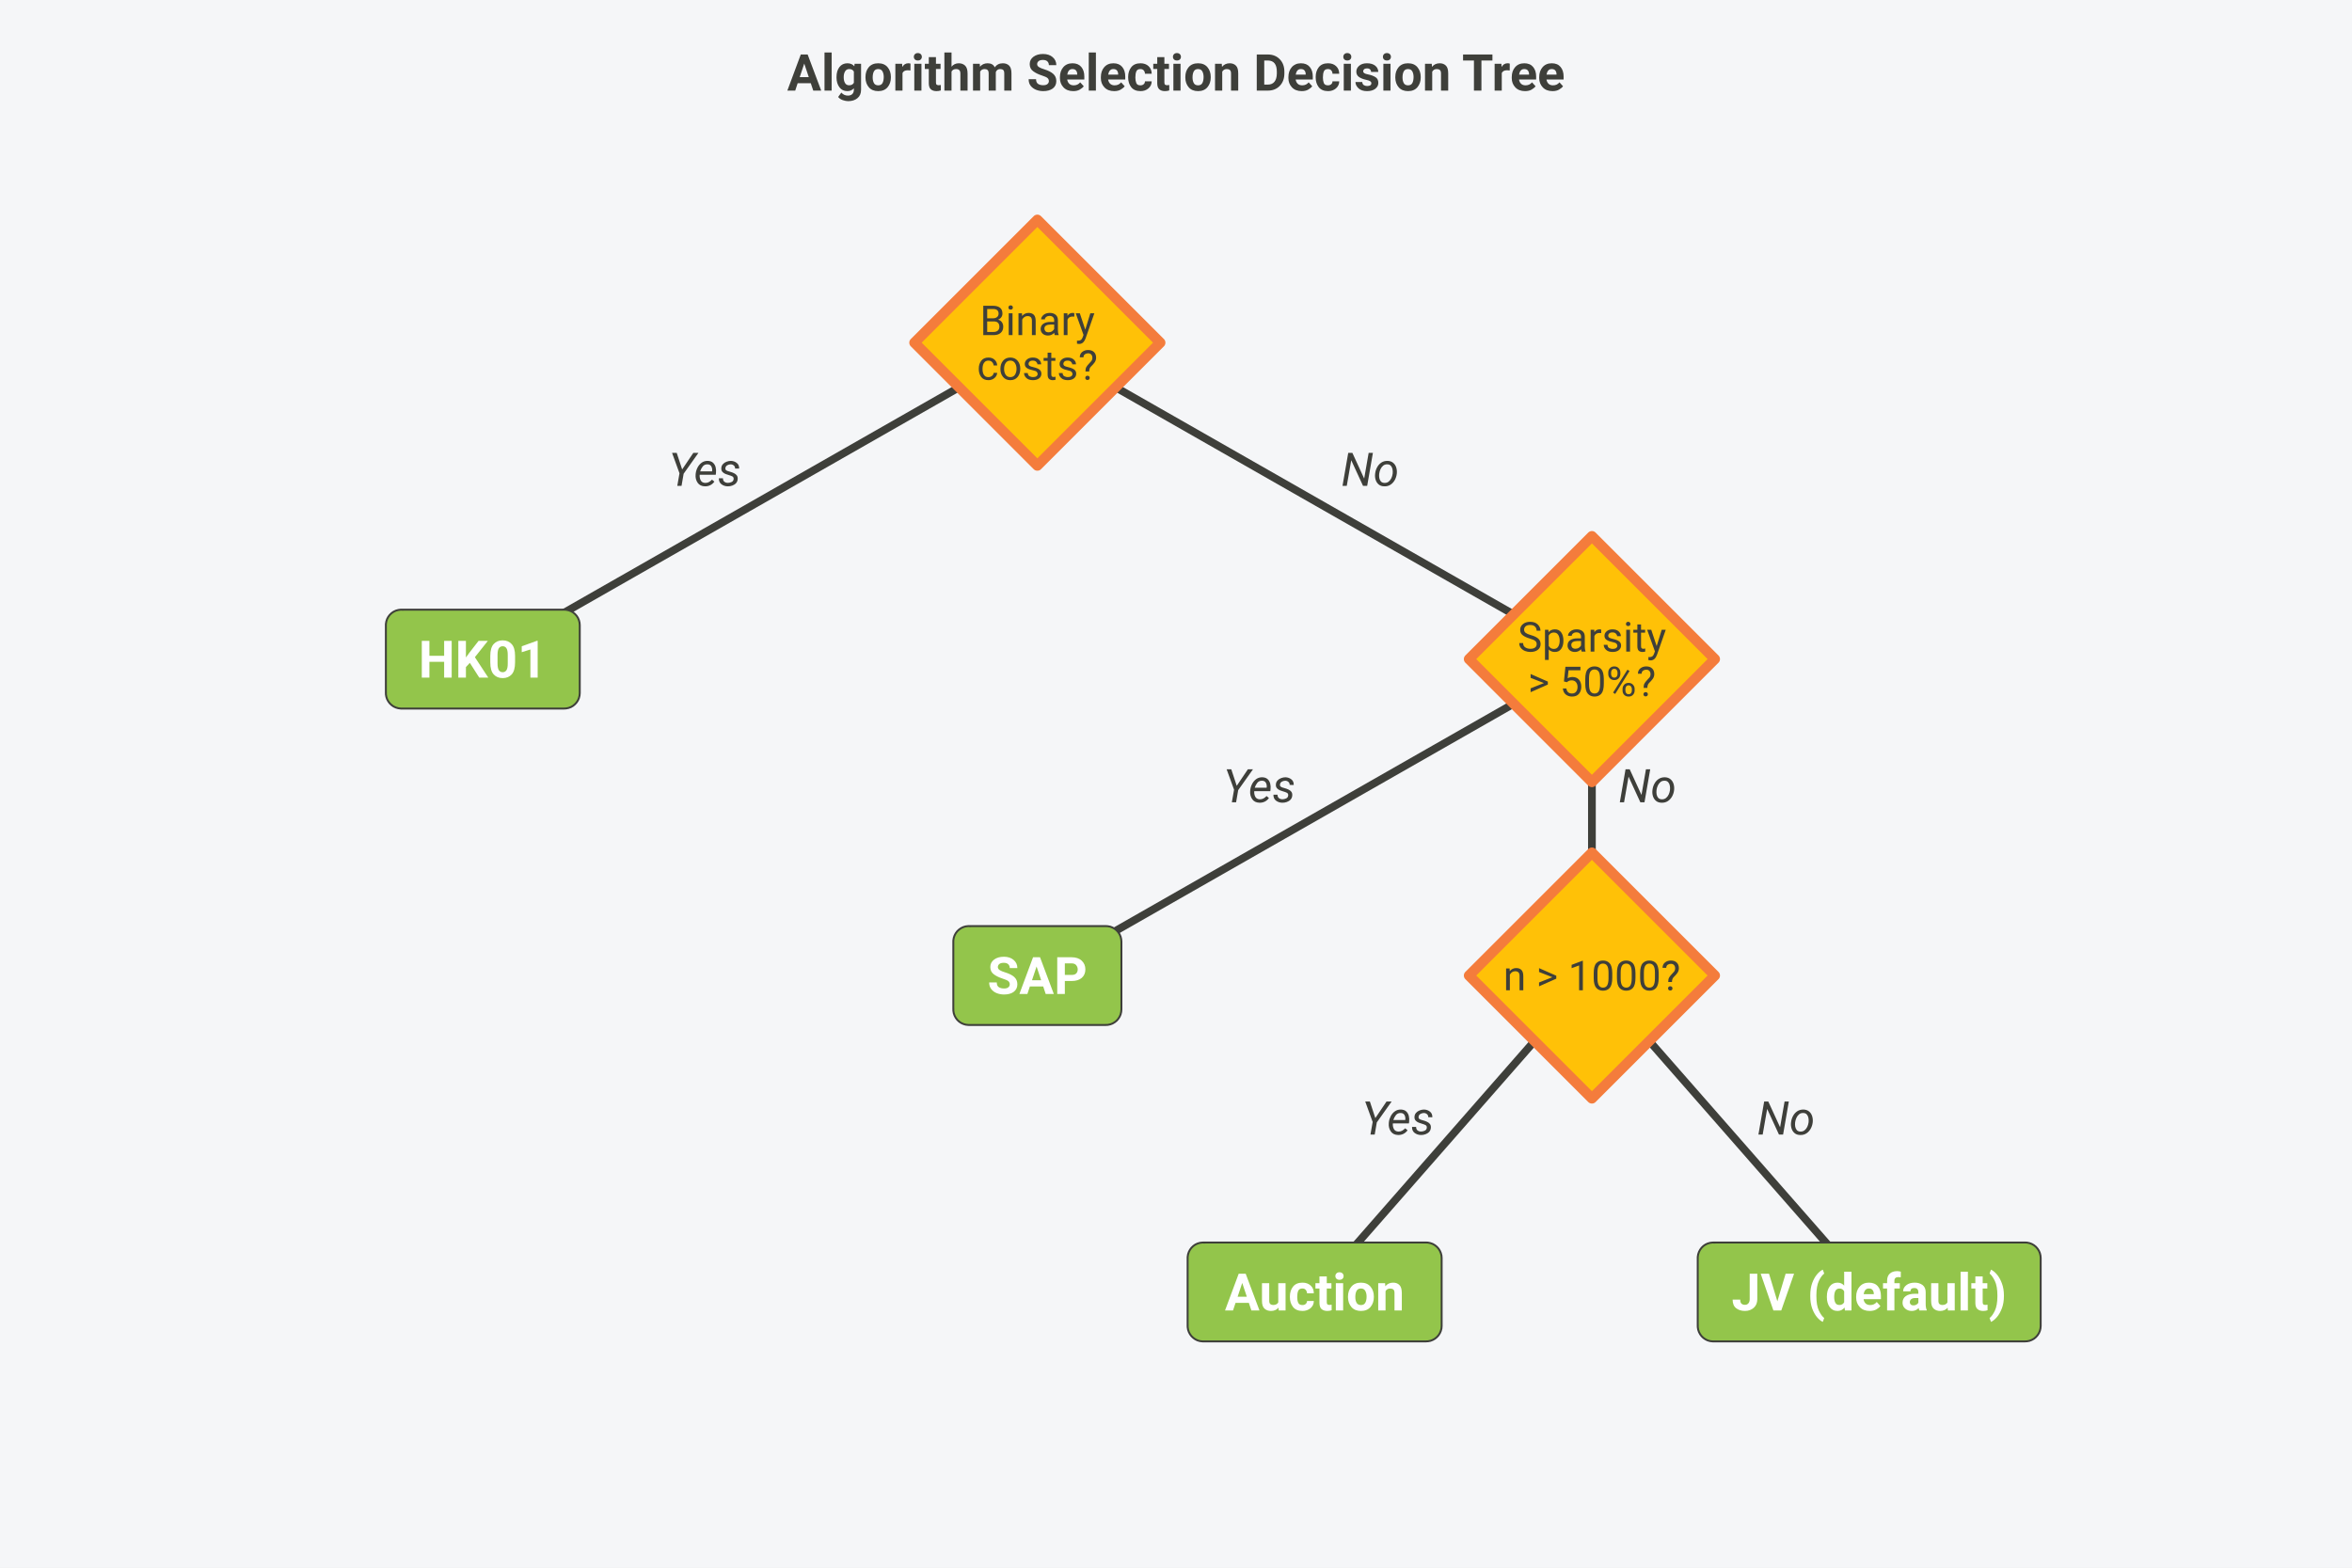
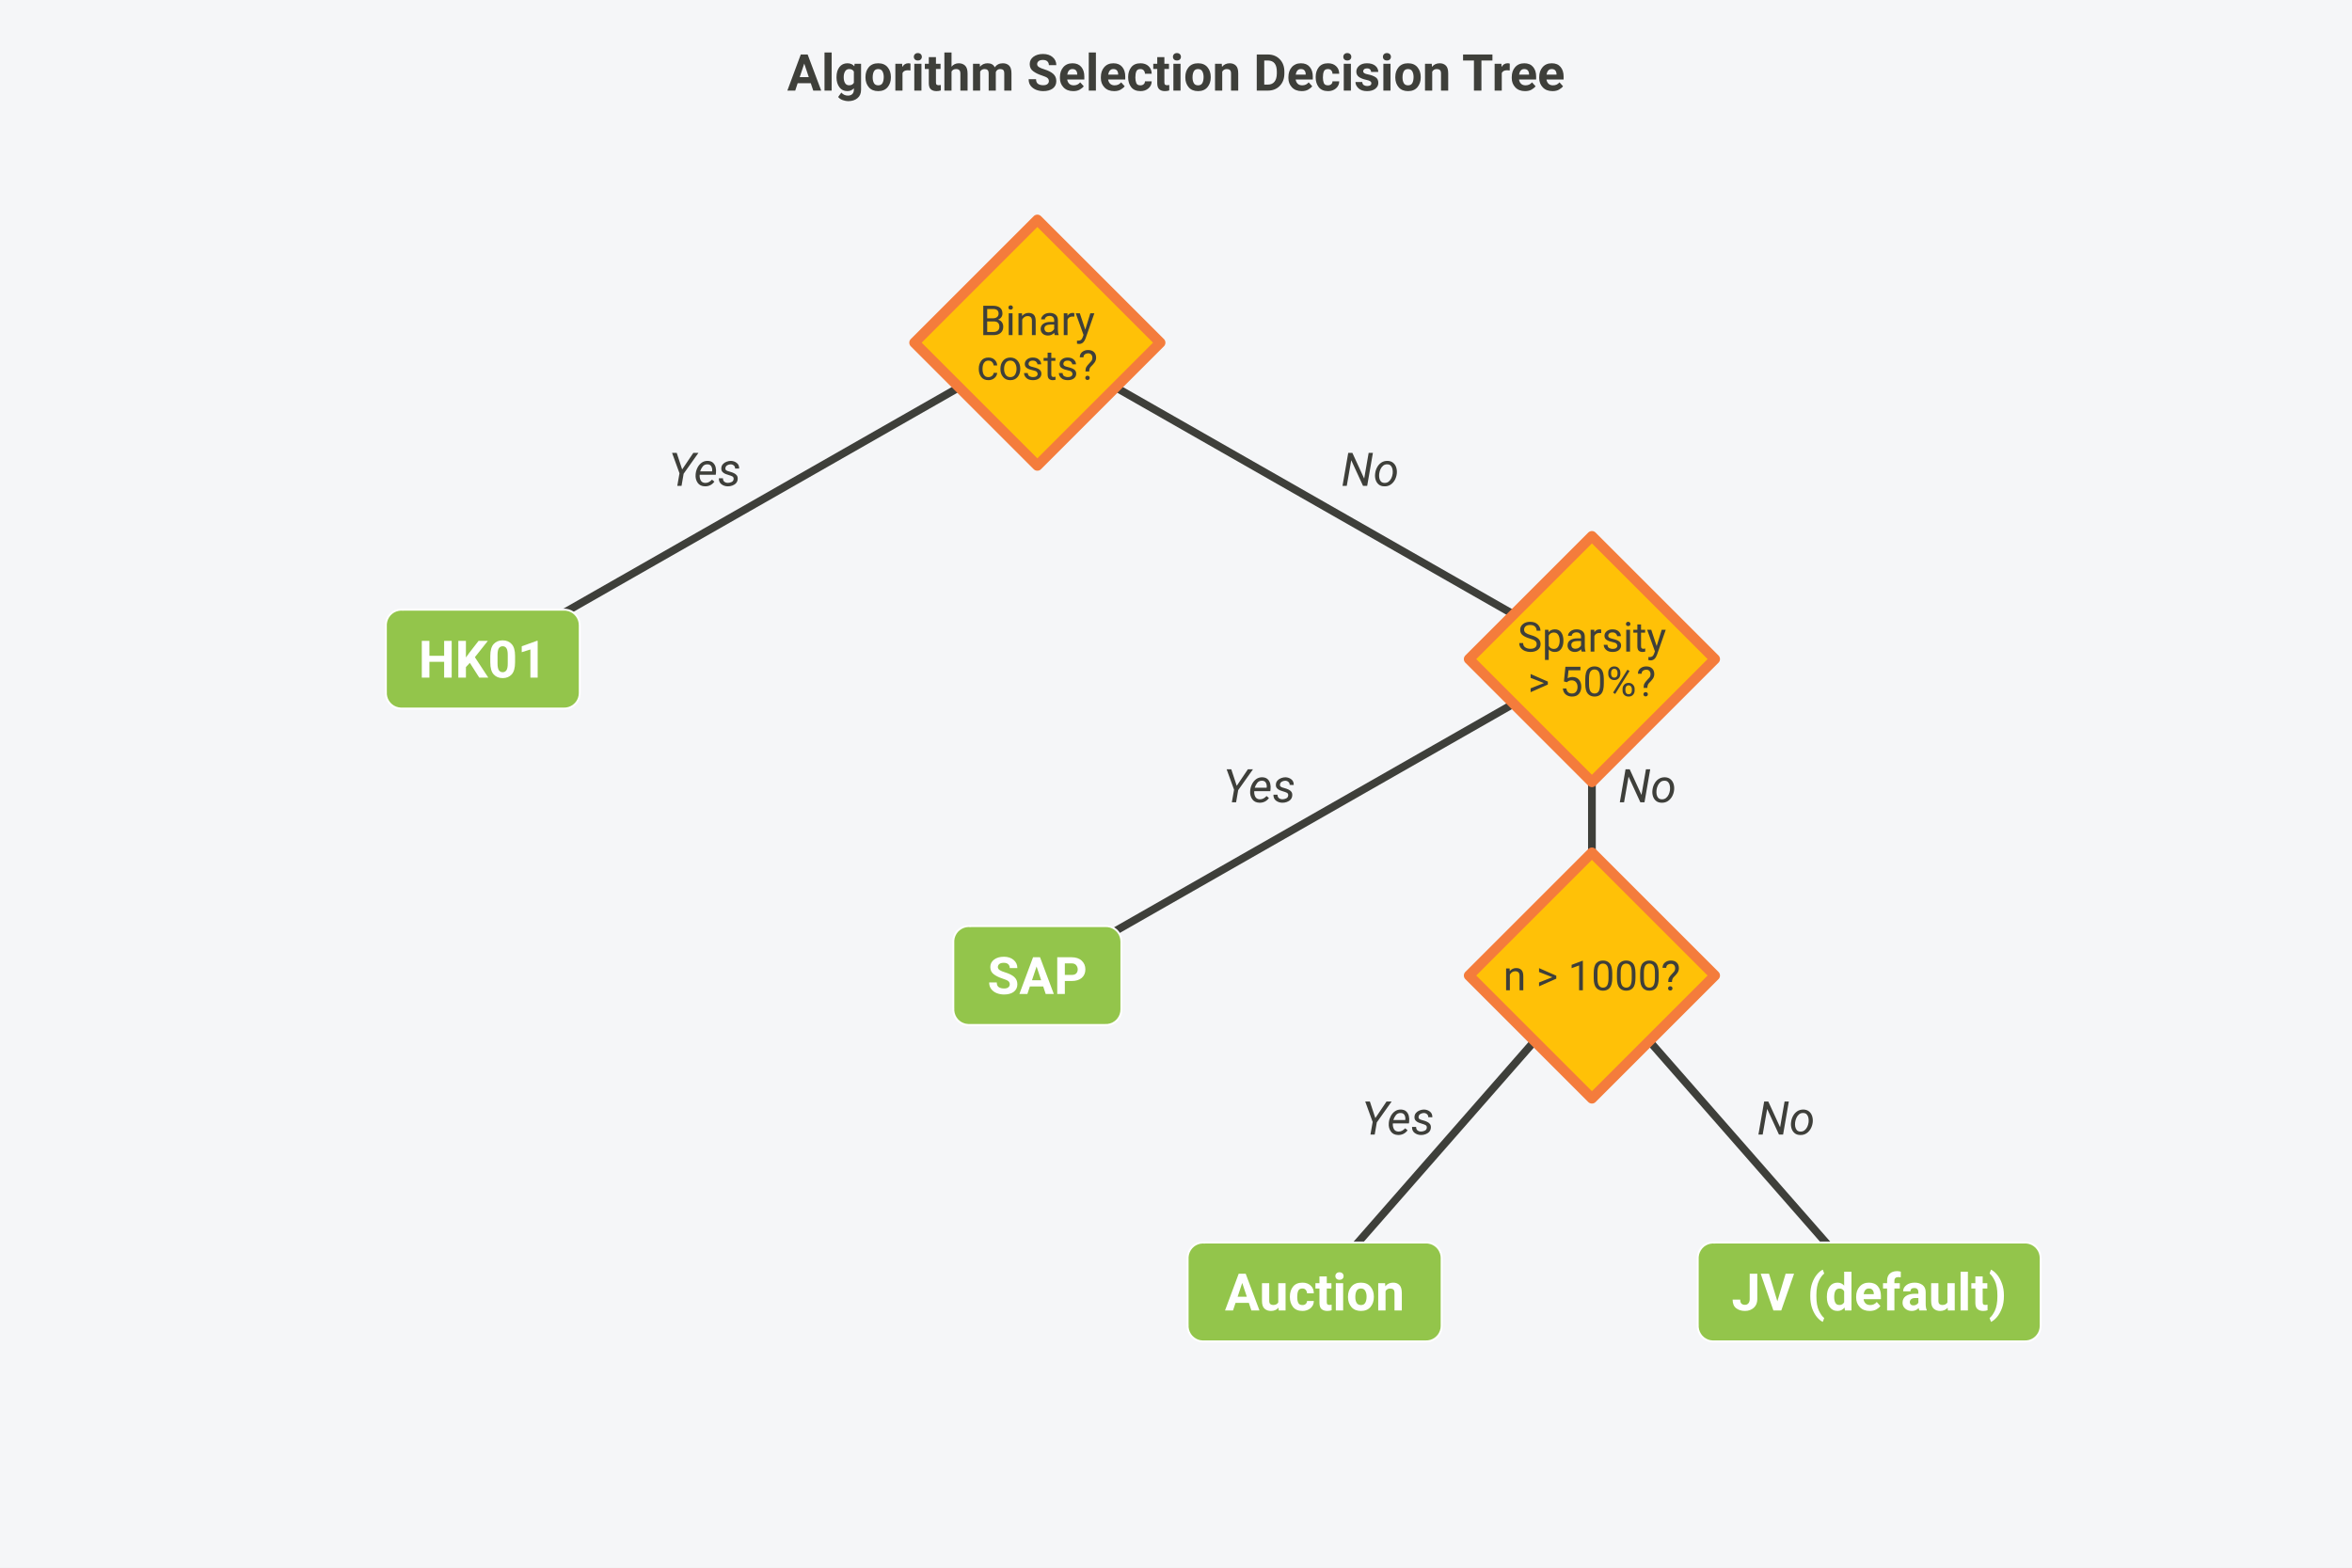
<svg xmlns="http://www.w3.org/2000/svg" width="648.00pt" height="432.00pt" viewBox="0 0 648.00 432.00">
  <g class="svglite">
    <defs>
      <style type="text/css">
    /* theme-aware-processed */
    .svglite line, .svglite polyline, .svglite polygon, .svglite path, .svglite circle {
      fill: none;
      stroke: #3E3F3A;
      stroke-linecap: round;
      stroke-linejoin: round;
      stroke-miterlimit: 10.00;
    }
    .svglite &gt; g &gt; rect {
      fill: none;
      stroke: #3E3F3A;
      stroke-linecap: round;
      stroke-linejoin: round;
      stroke-miterlimit: 10.00;
    }
    .svglite text {
      white-space: pre;
      fill: #3E3F3A;
    }
    .svglite g.glyphgroup path {
      fill: inherit;
      stroke: none;
    }
  </style>
    </defs>
-     <rect class="svg-bg" width="100%" height="100%" style="stroke: none; fill: #F5F6F8;" />
+     <rect width="100%" height="100%" style="stroke: none; fill: #F5F6F8;" />
    <defs>
      <clipPath id="cpMC4wMHw2NDguMDB8MC4wMHw0MzIuMDA=">
        <rect x="0.00" y="0.00" width="648.00" height="432.00" />
      </clipPath>
    </defs>
    <g clip-path="url(#cpMC4wMHw2NDguMDB8MC4wMHw0MzIuMDA=)">
-       <rect x="0.00" y="0.00" width="648.00" height="432.00" style="stroke-width: 1.07; stroke: none;" />
-     </g>
+       <rect x="0.00" y="0.00" width="648.00" height="432.00" style="stroke-width: 1.07; stroke: none;" /> fill: #F5F6F8;' /&gt;
+ </g>
    <defs>
      <clipPath id="cpMjkuODl8NjE4LjExfDMzLjM5fDQxNy4wNg==">
        <rect x="29.89" y="33.39" width="588.22" height="383.67" />
      </clipPath>
    </defs>
    <g clip-path="url(#cpMjkuODl8NjE4LjExfDMzLjM5fDQxNy4wNg==)">
-       <rect x="29.89" y="33.39" width="588.22" height="383.67" style="stroke-width: 1.07; stroke: none;" />
-       <line x1="285.80" y1="94.43" x2="133.02" y2="181.62" style="stroke-width: 2.13; stroke: #3E3F3A; stroke-linecap: butt;" />
+       <rect x="29.89" y="33.39" width="588.22" height="383.67" style="stroke-width: 1.07; stroke: none;" /> fill: #F5F6F8;' /&gt;
+ <line x1="285.80" y1="94.43" x2="133.02" y2="181.62" style="stroke-width: 2.13; stroke: #3E3F3A; stroke-linecap: butt;" />
      <polygon points="135.88,176.73 133.02,181.62 138.69,181.65 " style="stroke-width: 2.13; stroke: #3E3F3A; stroke-linecap: butt; fill: #3E3F3A;" />
      <line x1="285.80" y1="94.43" x2="438.59" y2="181.62" style="stroke-width: 2.13; stroke: #3E3F3A; stroke-linecap: butt;" />
      <polygon points="432.92,181.65 438.59,181.62 435.73,176.73 " style="stroke-width: 2.13; stroke: #3E3F3A; stroke-linecap: butt; fill: #3E3F3A;" />
      <line x1="438.59" y1="181.62" x2="285.80" y2="268.82" style="stroke-width: 2.13; stroke: #3E3F3A; stroke-linecap: butt;" />
      <polygon points="288.66,263.93 285.80,268.82 291.47,268.85 " style="stroke-width: 2.13; stroke: #3E3F3A; stroke-linecap: butt; fill: #3E3F3A;" />
      <line x1="438.59" y1="181.62" x2="438.59" y2="268.82" style="stroke-width: 2.13; stroke: #3E3F3A; stroke-linecap: butt;" />
      <polygon points="435.75,263.91 438.59,268.82 441.42,263.91 " style="stroke-width: 2.13; stroke: #3E3F3A; stroke-linecap: butt; fill: #3E3F3A;" />
      <line x1="438.59" y1="268.82" x2="362.20" y2="356.02" style="stroke-width: 2.13; stroke: #3E3F3A; stroke-linecap: butt;" />
      <polygon points="363.30,350.46 362.20,356.02 367.56,354.19 " style="stroke-width: 2.13; stroke: #3E3F3A; stroke-linecap: butt; fill: #3E3F3A;" />
      <line x1="438.59" y1="268.82" x2="514.98" y2="356.02" style="stroke-width: 2.13; stroke: #3E3F3A; stroke-linecap: butt;" />
      <polygon points="509.61,354.19 514.98,356.02 513.88,350.46 " style="stroke-width: 2.13; stroke: #3E3F3A; stroke-linecap: butt; fill: #3E3F3A;" />
      <text x="194.13" y="133.89" text-anchor="middle" style="font-size: 12.80px; font-style: italic;fill: #3E3F3A; font-family: &quot;Roboto&quot;, -apple-system, BlinkMacSystemFont, &quot;Segoe UI&quot;, system-ui, sans-serif;" textLength="21.34px" lengthAdjust="spacingAndGlyphs">Yes</text>
      <text x="377.47" y="133.89" text-anchor="middle" style="font-size: 12.80px; font-style: italic;fill: #3E3F3A; font-family: &quot;Roboto&quot;, -apple-system, BlinkMacSystemFont, &quot;Segoe UI&quot;, system-ui, sans-serif;" textLength="16.34px" lengthAdjust="spacingAndGlyphs">No</text>
      <text x="346.92" y="221.08" text-anchor="middle" style="font-size: 12.80px; font-style: italic;fill: #3E3F3A; font-family: &quot;Roboto&quot;, -apple-system, BlinkMacSystemFont, &quot;Segoe UI&quot;, system-ui, sans-serif;" textLength="21.34px" lengthAdjust="spacingAndGlyphs">Yes</text>
      <text x="453.87" y="221.08" text-anchor="middle" style="font-size: 12.80px; font-style: italic;fill: #3E3F3A; font-family: &quot;Roboto&quot;, -apple-system, BlinkMacSystemFont, &quot;Segoe UI&quot;, system-ui, sans-serif;" textLength="16.34px" lengthAdjust="spacingAndGlyphs">No</text>
      <text x="385.11" y="312.64" text-anchor="middle" style="font-size: 12.80px; font-style: italic;fill: #3E3F3A; font-family: &quot;Roboto&quot;, -apple-system, BlinkMacSystemFont, &quot;Segoe UI&quot;, system-ui, sans-serif;" textLength="21.34px" lengthAdjust="spacingAndGlyphs">Yes</text>
      <text x="492.06" y="312.64" text-anchor="middle" style="font-size: 12.80px; font-style: italic;fill: #3E3F3A; font-family: &quot;Roboto&quot;, -apple-system, BlinkMacSystemFont, &quot;Segoe UI&quot;, system-ui, sans-serif;" textLength="16.34px" lengthAdjust="spacingAndGlyphs">No</text>
      <polygon points="285.80,128.30 319.67,94.43 285.80,60.56 251.93,94.43 " style="stroke-width: 2.83; stroke: #F47C3C; fill: #FFC107;" />
      <polygon points="438.59,215.50 472.46,181.62 438.59,147.75 404.72,181.62 " style="stroke-width: 2.83; stroke: #F47C3C; fill: #FFC107;" />
      <polygon points="438.59,302.69 472.46,268.82 438.59,234.95 404.72,268.82 " style="stroke-width: 2.83; stroke: #F47C3C; fill: #FFC107;" />
      <text x="285.80" y="92.35" text-anchor="middle" style="font-size: 11.38px;fill: #3E3F3A; font-family: &quot;Roboto&quot;, -apple-system, BlinkMacSystemFont, &quot;Segoe UI&quot;, system-ui, sans-serif;" textLength="32.25px" lengthAdjust="spacingAndGlyphs">Binary</text>
      <text x="285.80" y="104.65" text-anchor="middle" style="font-size: 11.38px;fill: #3E3F3A; font-family: &quot;Roboto&quot;, -apple-system, BlinkMacSystemFont, &quot;Segoe UI&quot;, system-ui, sans-serif;" textLength="32.88px" lengthAdjust="spacingAndGlyphs">costs?</text>
      <text x="438.59" y="179.55" text-anchor="middle" style="font-size: 11.38px;fill: #3E3F3A; font-family: &quot;Roboto&quot;, -apple-system, BlinkMacSystemFont, &quot;Segoe UI&quot;, system-ui, sans-serif;" textLength="41.09px" lengthAdjust="spacingAndGlyphs">Sparsity</text>
      <text x="438.59" y="191.84" text-anchor="middle" style="font-size: 11.38px;fill: #3E3F3A; font-family: &quot;Roboto&quot;, -apple-system, BlinkMacSystemFont, &quot;Segoe UI&quot;, system-ui, sans-serif;" textLength="38.89px" lengthAdjust="spacingAndGlyphs">&gt; 50%?</text>
      <text x="438.59" y="272.89" text-anchor="middle" style="font-size: 11.38px;fill: #3E3F3A; font-family: &quot;Roboto&quot;, -apple-system, BlinkMacSystemFont, &quot;Segoe UI&quot;, system-ui, sans-serif;" textLength="50.92px" lengthAdjust="spacingAndGlyphs">n &gt; 1000?</text>
-       <polygon points="110.58,195.25 155.46,195.25 155.29,195.25 155.97,195.22 156.65,195.08 157.29,194.84 157.88,194.50 158.41,194.06 158.87,193.55 159.24,192.97 159.51,192.33 159.67,191.67 159.73,190.98 159.73,190.98 159.73,172.27 159.73,172.27 159.67,171.58 159.51,170.92 159.24,170.28 158.87,169.70 158.41,169.19 157.88,168.75 157.29,168.41 156.65,168.17 155.97,168.03 155.46,168.00 110.58,168.00 111.09,168.03 110.41,168.00 109.72,168.09 109.06,168.28 108.44,168.57 107.88,168.96 107.38,169.44 106.97,169.99 106.65,170.59 106.43,171.25 106.32,171.92 106.31,172.27 106.31,190.98 106.32,190.64 106.32,191.33 106.43,192.00 106.65,192.66 106.97,193.26 107.38,193.81 107.88,194.29 108.44,194.68 109.06,194.97 109.72,195.16 110.41,195.25 " style="stroke-width: 0.53; stroke: #3E3F3A; fill: #93C54B;" />
+       <polygon points="110.58,195.25 155.46,195.25 155.29,195.25 155.97,195.22 156.65,195.08 157.29,194.84 157.88,194.50 158.41,194.06 158.87,193.55 159.24,192.97 159.51,192.33 159.67,191.67 159.73,190.98 159.73,190.98 159.73,172.27 159.73,172.27 159.67,171.58 159.51,170.92 159.24,170.28 158.87,169.70 158.41,169.19 157.88,168.75 157.29,168.41 156.65,168.17 155.97,168.03 155.46,168.00 110.58,168.00 111.09,168.03 110.41,168.00 109.72,168.09 109.06,168.28 108.44,168.57 107.88,168.96 107.38,169.44 106.97,169.99 106.65,170.59 106.43,171.25 106.32,171.92 106.31,172.27 106.31,190.98 106.32,190.64 106.32,191.33 106.43,192.00 106.65,192.66 106.97,193.26 107.38,193.81 107.88,194.29 108.44,194.68 109.06,194.97 109.72,195.16 110.41,195.25 " style="stroke-width: 0.53; stroke: #FFFFFF; fill: #93C54B;" />
      <text x="133.02" y="186.72" text-anchor="middle" style="font-size: 14.23px; font-weight: bold;fill: #FFFFFF; font-family: &quot;Roboto&quot;, -apple-system, BlinkMacSystemFont, &quot;Segoe UI&quot;, system-ui, sans-serif;" textLength="36.34px" lengthAdjust="spacingAndGlyphs">HK01</text>
-       <polygon points="266.92,282.45 304.69,282.45 304.52,282.44 305.20,282.42 305.88,282.28 306.52,282.04 307.11,281.69 307.65,281.26 308.10,280.74 308.47,280.16 308.74,279.53 308.90,278.86 308.96,278.18 308.96,278.18 308.96,259.46 308.96,259.46 308.90,258.78 308.74,258.11 308.47,257.48 308.10,256.90 307.65,256.39 307.11,255.95 306.52,255.61 305.88,255.36 305.20,255.23 304.69,255.20 266.92,255.20 267.43,255.23 266.75,255.20 266.06,255.28 265.41,255.47 264.78,255.77 264.22,256.16 263.72,256.63 263.31,257.18 262.99,257.79 262.77,258.44 262.66,259.12 262.65,259.46 262.65,278.18 262.66,277.84 262.66,278.52 262.77,279.20 262.99,279.85 263.31,280.46 263.72,281.01 264.22,281.49 264.78,281.88 265.41,282.17 266.06,282.36 266.75,282.44 " style="stroke-width: 0.53; stroke: #3E3F3A; fill: #93C54B;" />
+       <polygon points="266.92,282.45 304.69,282.45 304.52,282.44 305.20,282.42 305.88,282.28 306.52,282.04 307.11,281.69 307.65,281.26 308.10,280.74 308.47,280.16 308.74,279.53 308.90,278.86 308.96,278.18 308.96,278.18 308.96,259.46 308.96,259.46 308.90,258.78 308.74,258.11 308.47,257.48 308.10,256.90 307.65,256.39 307.11,255.95 306.52,255.61 305.88,255.36 305.20,255.23 304.69,255.20 266.92,255.20 267.43,255.23 266.75,255.20 266.06,255.28 265.41,255.47 264.78,255.77 264.22,256.16 263.72,256.63 263.31,257.18 262.99,257.79 262.77,258.44 262.66,259.12 262.65,259.46 262.65,278.18 262.66,277.84 262.66,278.52 262.77,279.20 262.99,279.85 263.31,280.46 263.72,281.01 264.22,281.49 264.78,281.88 265.41,282.17 266.06,282.36 266.75,282.44 " style="stroke-width: 0.53; stroke: #FFFFFF; fill: #93C54B;" />
      <text x="285.80" y="273.91" text-anchor="middle" style="font-size: 14.23px; font-weight: bold;fill: #FFFFFF; font-family: &quot;Roboto&quot;, -apple-system, BlinkMacSystemFont, &quot;Segoe UI&quot;, system-ui, sans-serif;" textLength="29.23px" lengthAdjust="spacingAndGlyphs">SAP</text>
-       <polygon points="331.47,369.64 392.93,369.64 392.75,369.64 393.44,369.61 394.11,369.48 394.75,369.23 395.35,368.89 395.88,368.45 396.34,367.94 396.70,367.36 396.97,366.73 397.14,366.06 397.19,365.38 397.19,365.38 397.19,346.66 397.19,346.66 397.14,345.98 396.97,345.31 396.70,344.68 396.34,344.10 395.88,343.58 395.35,343.15 394.75,342.80 394.11,342.56 393.44,342.42 392.93,342.39 331.47,342.39 331.98,342.42 331.30,342.40 330.61,342.48 329.95,342.67 329.33,342.96 328.77,343.35 328.27,343.83 327.86,344.38 327.54,344.99 327.32,345.64 327.21,346.32 327.20,346.66 327.20,365.38 327.21,365.03 327.21,365.72 327.32,366.40 327.54,367.05 327.86,367.66 328.27,368.21 328.77,368.68 329.33,369.07 329.95,369.37 330.61,369.56 331.30,369.64 " style="stroke-width: 0.53; stroke: #3E3F3A; fill: #93C54B;" />
+       <polygon points="331.47,369.64 392.93,369.64 392.75,369.64 393.44,369.61 394.11,369.48 394.75,369.23 395.35,368.89 395.88,368.45 396.34,367.94 396.70,367.36 396.97,366.73 397.14,366.06 397.19,365.38 397.19,365.38 397.19,346.66 397.19,346.66 397.14,345.98 396.97,345.31 396.70,344.68 396.34,344.10 395.88,343.58 395.35,343.15 394.75,342.80 394.11,342.56 393.44,342.42 392.93,342.39 331.47,342.39 331.98,342.42 331.30,342.40 330.61,342.48 329.95,342.67 329.33,342.96 328.77,343.35 328.27,343.83 327.86,344.38 327.54,344.99 327.32,345.64 327.21,346.32 327.20,346.66 327.20,365.38 327.21,365.03 327.21,365.72 327.32,366.40 327.54,367.05 327.86,367.66 328.27,368.21 328.77,368.68 329.33,369.07 329.95,369.37 330.61,369.56 331.30,369.64 " style="stroke-width: 0.53; stroke: #FFFFFF; fill: #93C54B;" />
      <text x="362.20" y="361.11" text-anchor="middle" style="font-size: 14.23px; font-weight: bold;fill: #FFFFFF; font-family: &quot;Roboto&quot;, -apple-system, BlinkMacSystemFont, &quot;Segoe UI&quot;, system-ui, sans-serif;" textLength="52.92px" lengthAdjust="spacingAndGlyphs">Auction</text>
-       <polygon points="472.00,369.64 557.96,369.64 557.79,369.64 558.48,369.61 559.15,369.48 559.79,369.23 560.39,368.89 560.92,368.45 561.37,367.94 561.74,367.36 562.01,366.73 562.17,366.06 562.23,365.38 562.23,365.38 562.23,346.66 562.23,346.66 562.17,345.98 562.01,345.31 561.74,344.68 561.37,344.10 560.92,343.58 560.39,343.15 559.79,342.80 559.15,342.56 558.48,342.42 557.96,342.39 472.00,342.39 472.52,342.42 471.83,342.40 471.15,342.48 470.49,342.67 469.87,342.96 469.30,343.35 468.81,343.83 468.40,344.38 468.08,344.99 467.86,345.64 467.75,346.32 467.74,346.66 467.74,365.38 467.75,365.03 467.75,365.72 467.86,366.40 468.08,367.05 468.40,367.66 468.81,368.21 469.30,368.68 469.87,369.07 470.49,369.37 471.15,369.56 471.83,369.64 " style="stroke-width: 0.53; stroke: #3E3F3A; fill: #93C54B;" />
+       <polygon points="472.00,369.64 557.96,369.64 557.79,369.64 558.48,369.61 559.15,369.48 559.79,369.23 560.39,368.89 560.92,368.45 561.37,367.94 561.74,367.36 562.01,366.73 562.17,366.06 562.23,365.38 562.23,365.38 562.23,346.66 562.23,346.66 562.17,345.98 562.01,345.31 561.74,344.68 561.37,344.10 560.92,343.58 560.39,343.15 559.79,342.80 559.15,342.56 558.48,342.42 557.96,342.39 472.00,342.39 472.52,342.42 471.83,342.40 471.15,342.48 470.49,342.67 469.87,342.96 469.30,343.35 468.81,343.83 468.40,344.38 468.08,344.99 467.86,345.64 467.75,346.32 467.74,346.66 467.74,365.38 467.75,365.03 467.75,365.72 467.86,366.40 468.08,367.05 468.40,367.66 468.81,368.21 469.30,368.68 469.87,369.07 470.49,369.37 471.15,369.56 471.83,369.64 " style="stroke-width: 0.53; stroke: #FFFFFF; fill: #93C54B;" />
      <text x="514.98" y="361.11" text-anchor="middle" style="font-size: 14.23px; font-weight: bold;fill: #FFFFFF; font-family: &quot;Roboto&quot;, -apple-system, BlinkMacSystemFont, &quot;Segoe UI&quot;, system-ui, sans-serif;" textLength="77.42px" lengthAdjust="spacingAndGlyphs">JV (default)</text>
    </g>
    <g clip-path="url(#cpMC4wMHw2NDguMDB8MC4wMHw0MzIuMDA=)">
      <text x="324.00" y="24.97" text-anchor="middle" style="font-size: 14.00px; font-weight: bold; font-family: &quot;Roboto&quot;, -apple-system, BlinkMacSystemFont, &quot;Segoe UI&quot;, system-ui, sans-serif;" textLength="227.11px" lengthAdjust="spacingAndGlyphs">Algorithm Selection Decision Tree</text>
    </g>
  </g>
</svg>
